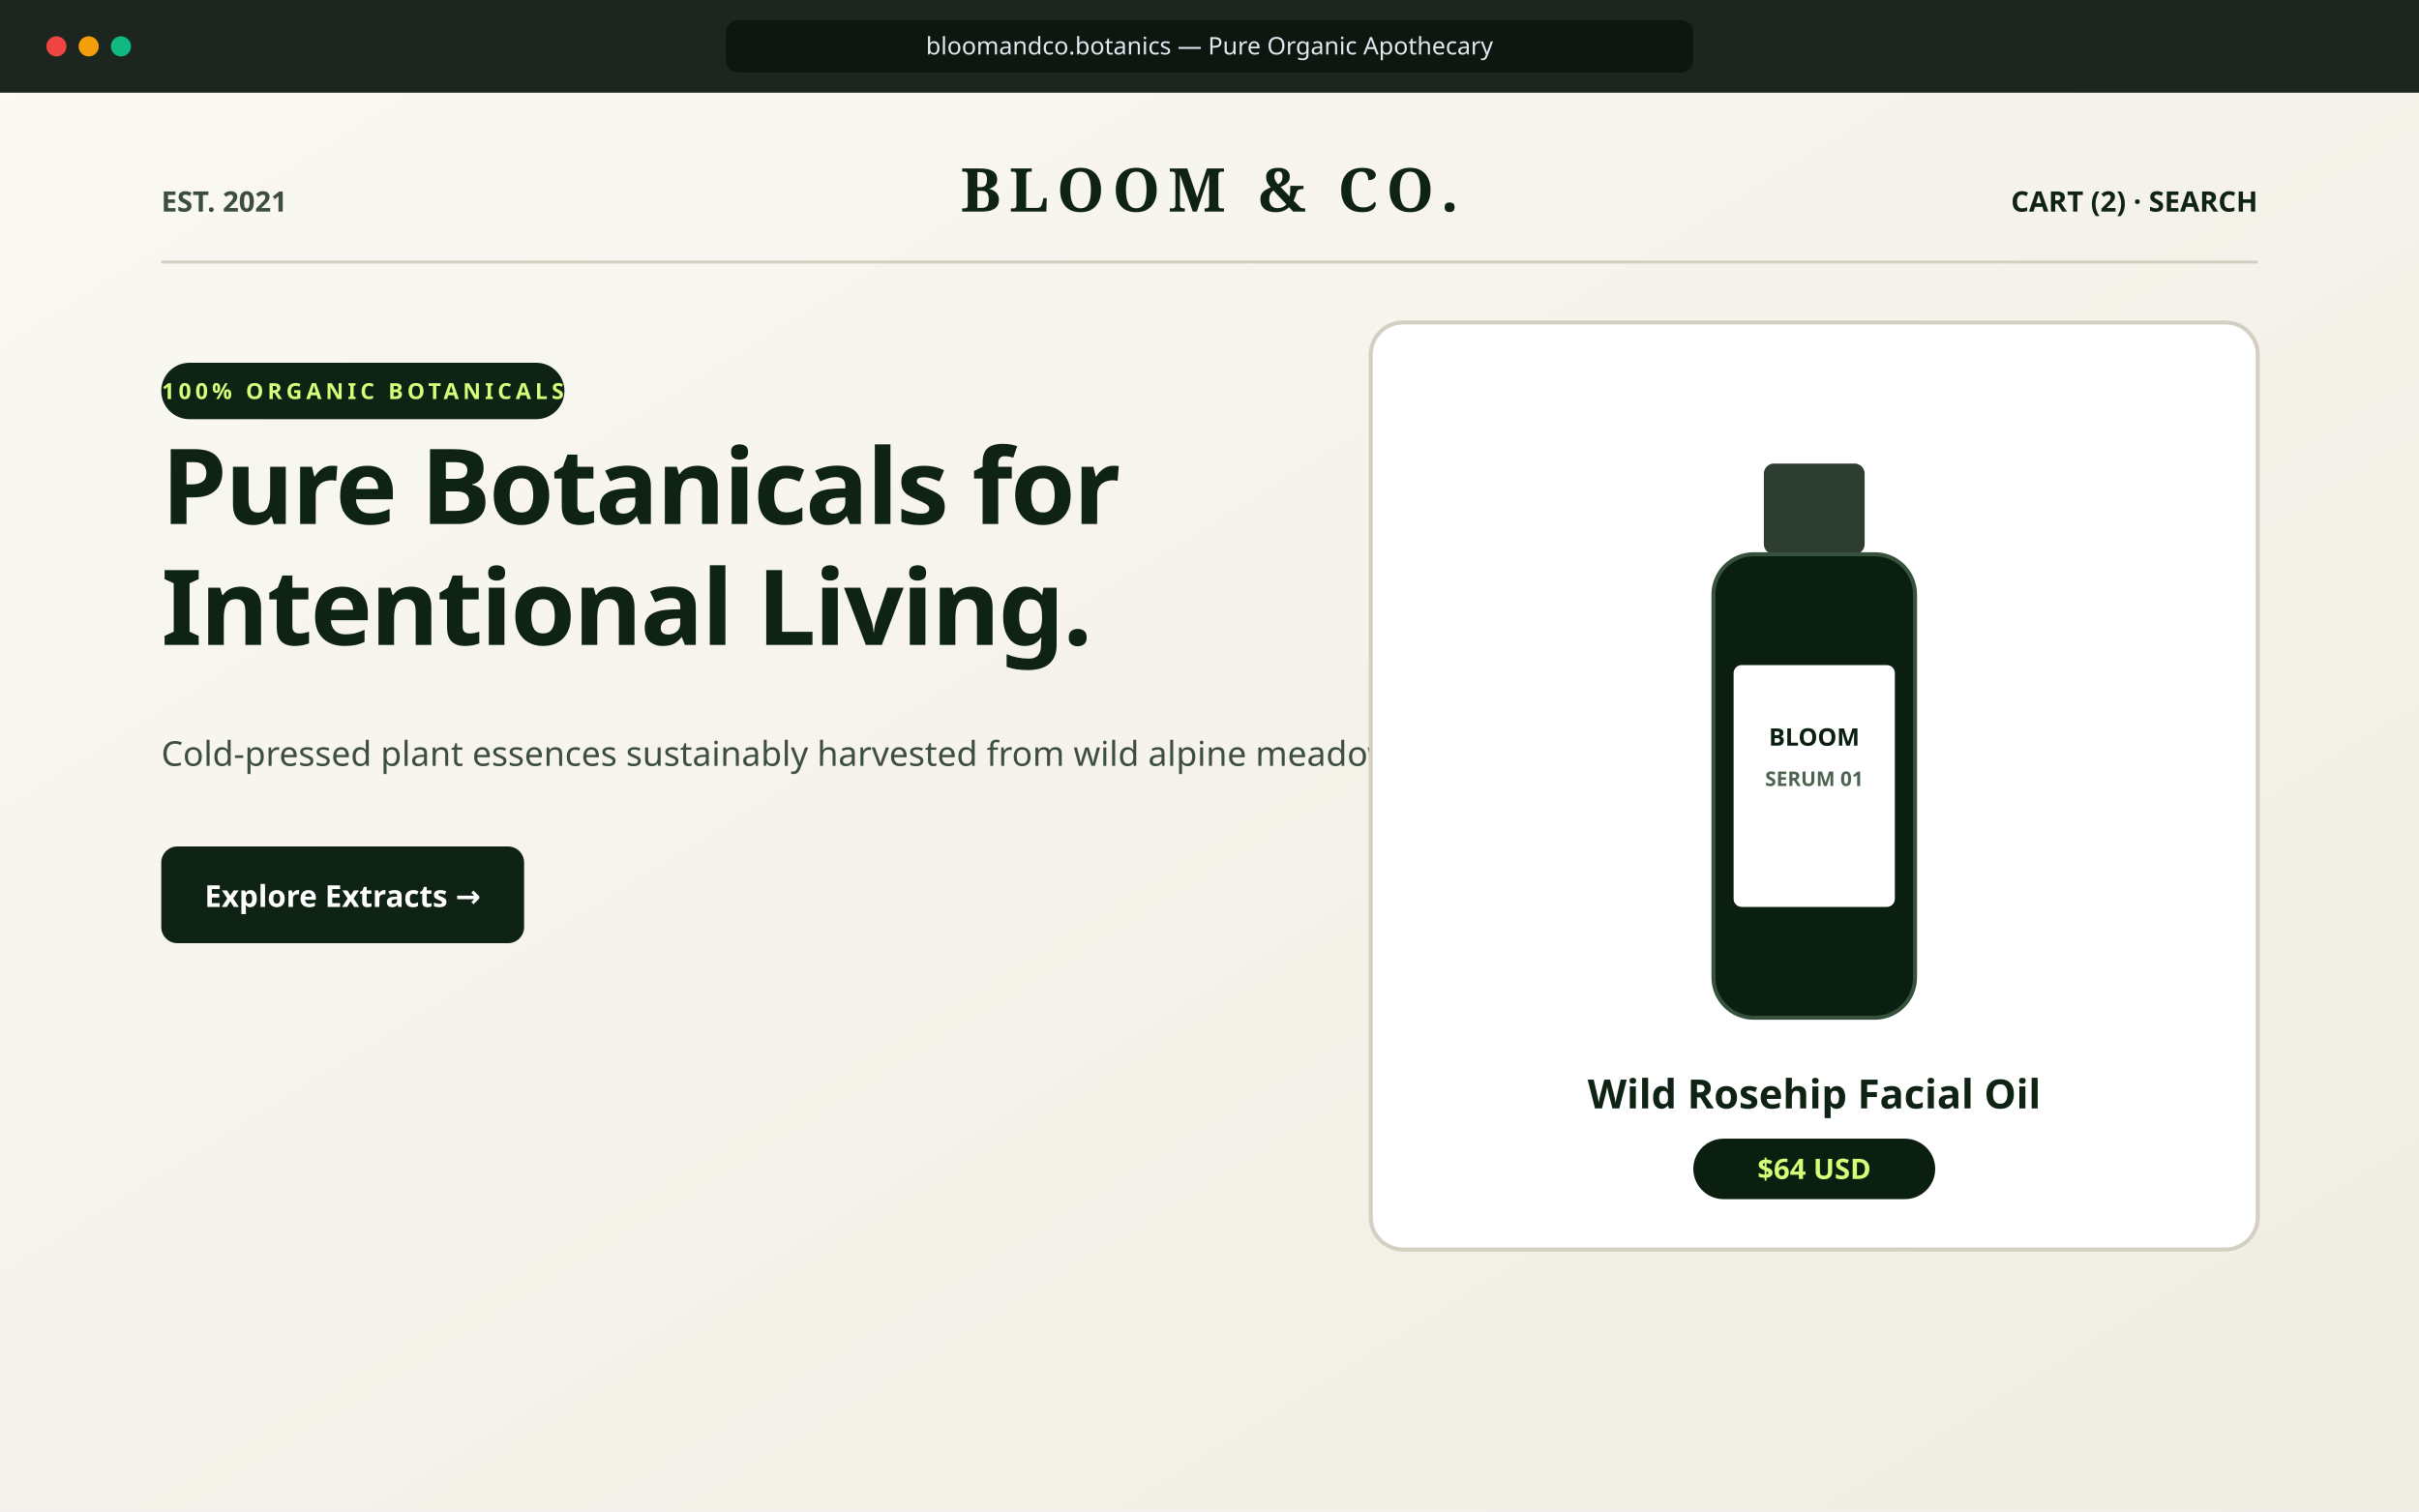
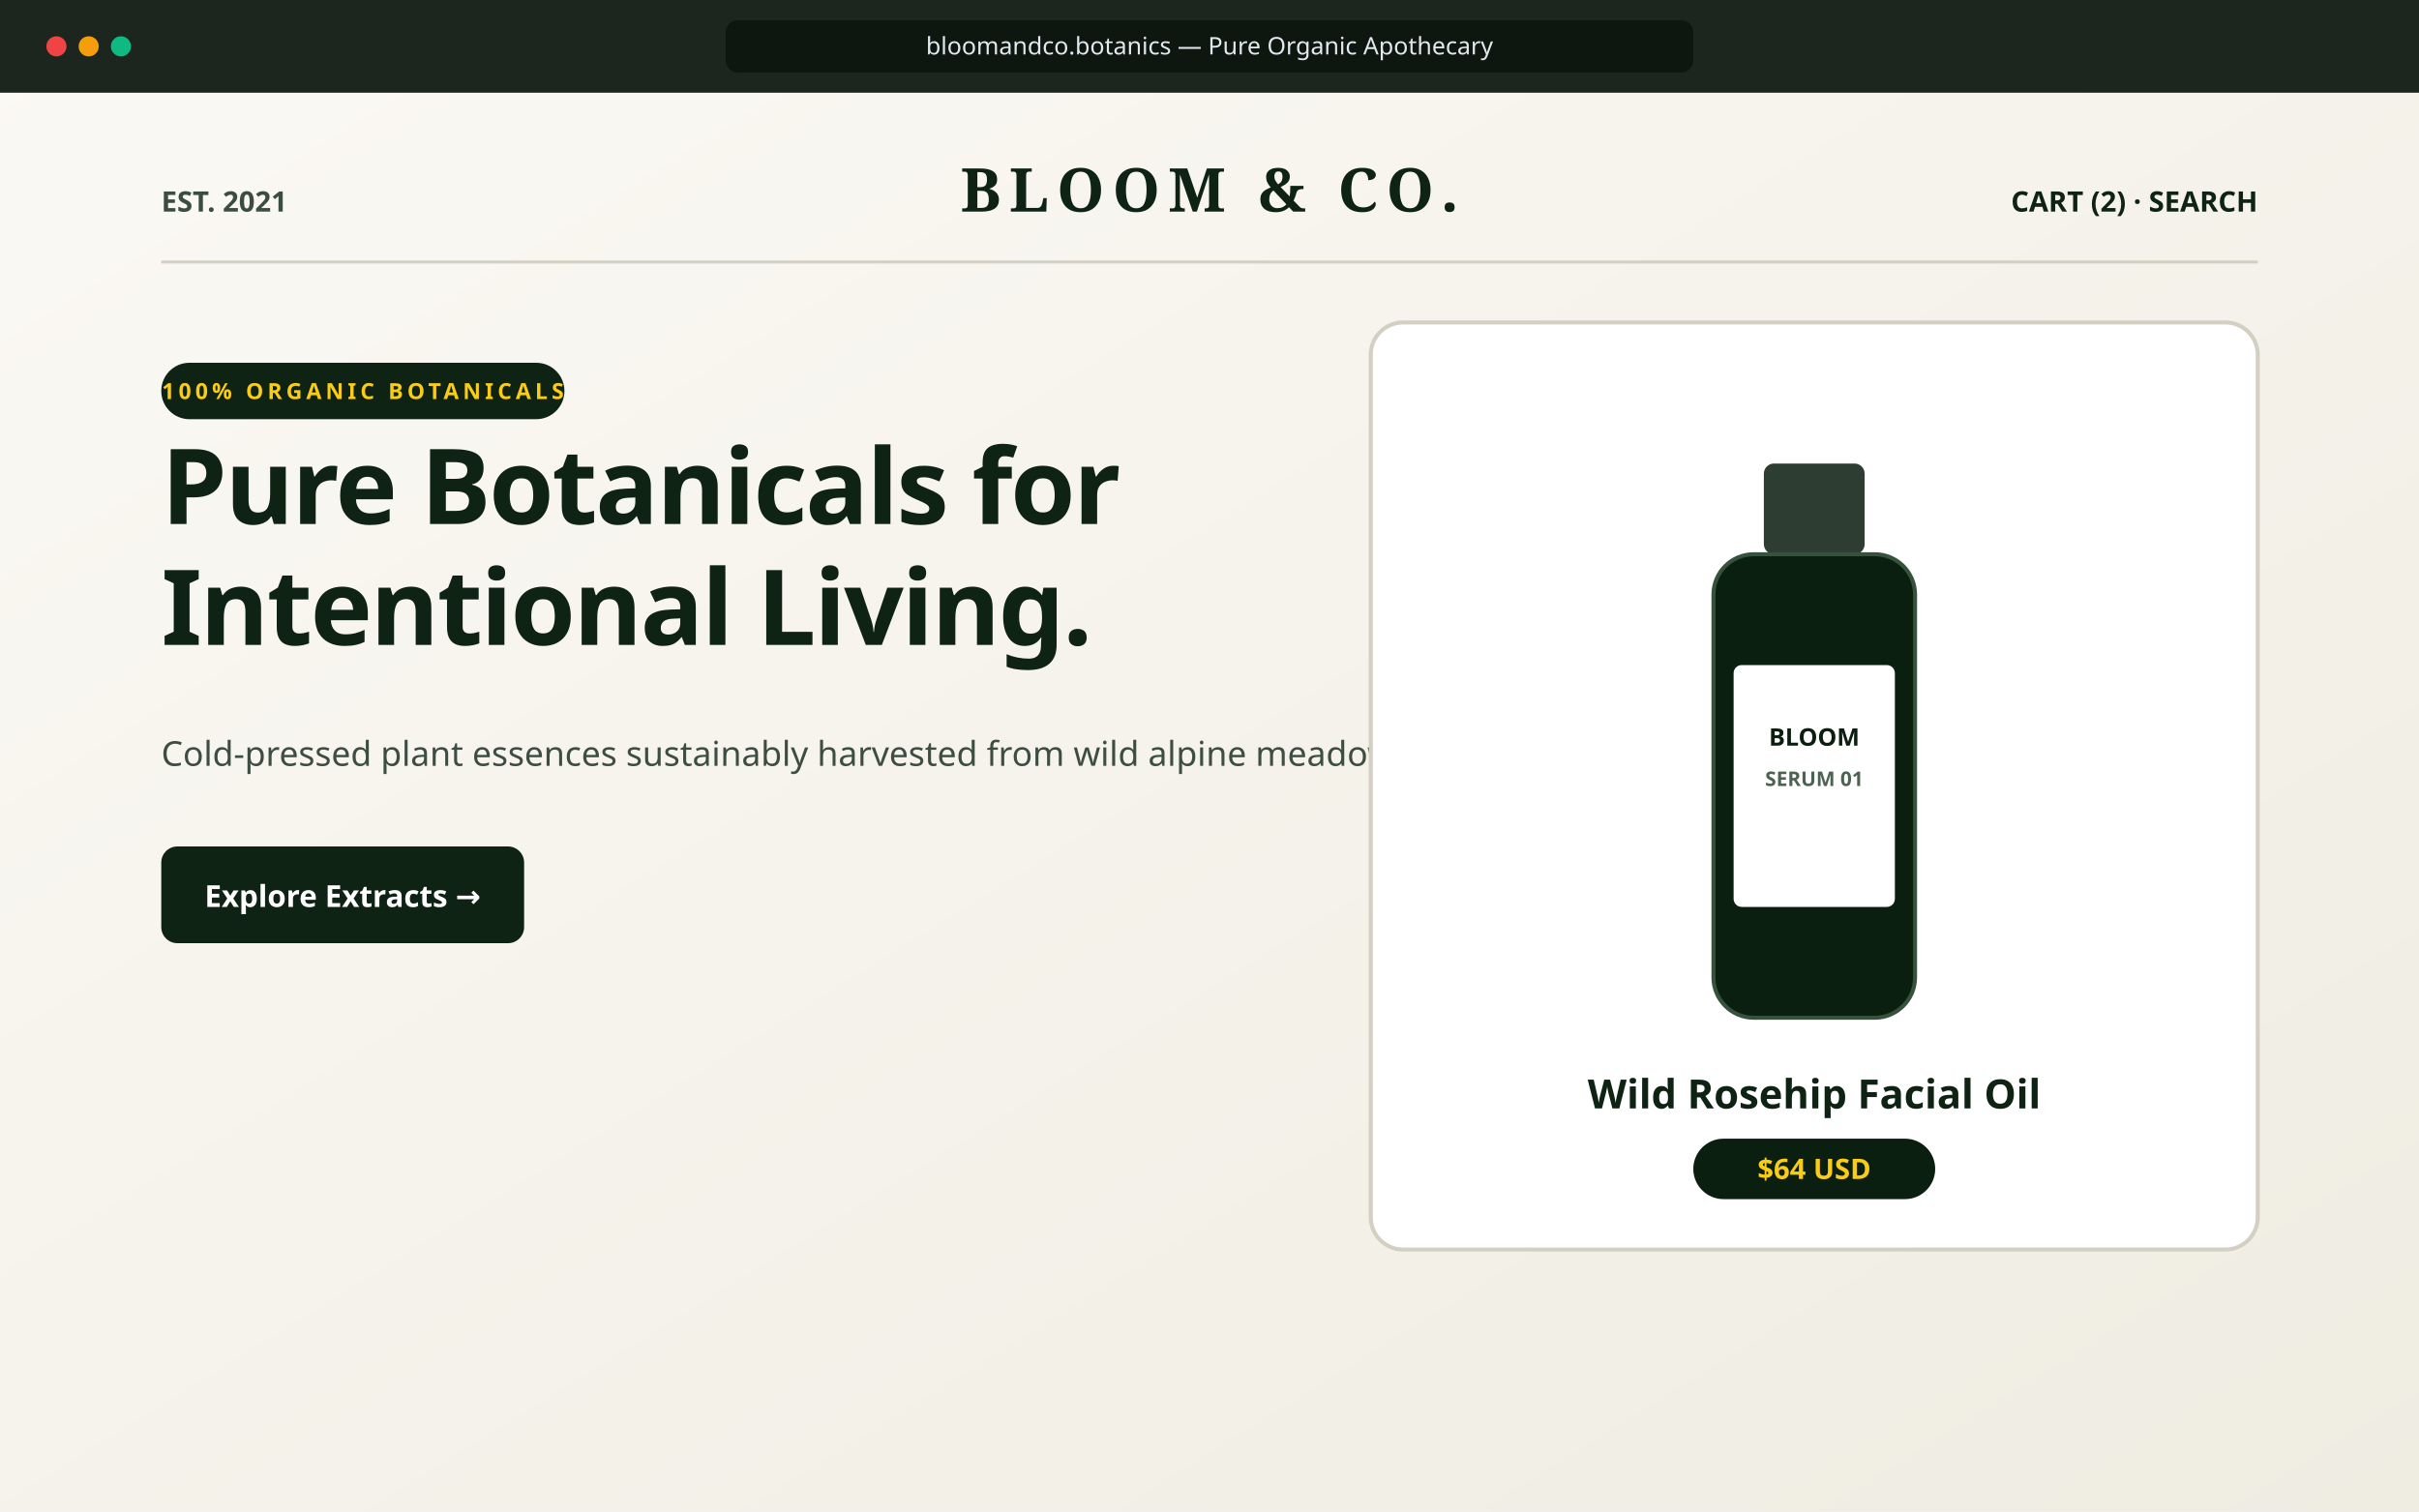
<svg xmlns="http://www.w3.org/2000/svg" viewBox="0 0 1200 750" width="1200" height="750">
  <defs>
    <linearGradient id="bloomBg" x1="0%" y1="0%" x2="100%" y2="100%">
      <stop offset="0%" stop-color="#FBF9F4" />
      <stop offset="100%" stop-color="#EFECE2" />
    </linearGradient>
  </defs>
  <rect width="1200" height="750" fill="url(#bloomBg)" />
  <rect width="1200" height="46" fill="#1C261E" />
  <circle cx="28" cy="23" r="5" fill="#EF4444" />
  <circle cx="44" cy="23" r="5" fill="#F59E0B" />
  <circle cx="60" cy="23" r="5" fill="#10B981" />
  <rect x="360" y="10" width="480" height="26" rx="6" fill="#0E1610" />
  <text x="600" y="27" fill="#E2E8F0" font-family="system-ui, sans-serif" font-size="12" text-anchor="middle">bloomandco.botanics — Pure Organic Apothecary</text>
  <text x="600" y="105" fill="#0E2314" font-family="'Outfit', serif, system-ui" font-weight="800" font-size="30" text-anchor="middle" letter-spacing="4">BLOOM &amp; CO.</text>
  <text x="80" y="105" fill="#3A4D3E" font-family="'Outfit', system-ui" font-size="14" font-weight="600">EST. 2021</text>
  <text x="1120" y="105" fill="#0E2314" font-family="'Outfit', system-ui" font-size="14" font-weight="700" text-anchor="end">CART (2) · SEARCH</text>
  <line x1="80" y1="130" x2="1120" y2="130" stroke="#D3CFC3" stroke-width="1.5" />
  <g transform="translate(80, 180)">
    <rect x="0" y="0" width="200" height="28" rx="14" fill="#0E2314" />
-     <text x="100" y="18" fill="#D4FF78" font-family="'Outfit', system-ui" font-size="11" font-weight="700" letter-spacing="2" text-anchor="middle">100% ORGANIC BOTANICALS</text>
+     <text x="100" y="18" fill="#FACC15" font-family="'Outfit', system-ui" font-size="11" font-weight="700" letter-spacing="2" text-anchor="middle">100% ORGANIC BOTANICALS</text>
    <text x="0" y="80" fill="#0E2314" font-family="'Outfit', system-ui" font-weight="800" font-size="52" letter-spacing="-1">Pure Botanicals for</text>
    <text x="0" y="140" fill="#0E2314" font-family="'Outfit', system-ui" font-weight="800" font-size="52" letter-spacing="-1">Intentional Living.</text>
    <text x="0" y="200" fill="#3D4E41" font-family="'Outfit', system-ui" font-size="17" font-weight="400">Cold-pressed plant essences sustainably harvested from wild alpine meadows.</text>
    <rect x="0" y="240" width="180" height="48" rx="8" fill="#0E2314" />
    <text x="90" y="270" fill="#FFFFFF" font-family="'Outfit', system-ui" font-weight="700" font-size="15" text-anchor="middle">Explore Extracts →</text>
  </g>
  <g transform="translate(680, 160)">
    <rect width="440" height="460" rx="16" fill="#FFFFFF" stroke="#D3CFC3" stroke-width="2" />
    <rect x="195" y="70" width="50" height="45" rx="5" fill="#2E3D31" />
    <rect x="170" y="115" width="100" height="230" rx="20" fill="#0A1F10" stroke="#37523C" stroke-width="2" />
    <rect x="180" y="170" width="80" height="120" rx="4" fill="#FFFFFF" />
    <text x="220" y="210" fill="#0A1F10" font-family="'Outfit', system-ui" font-size="12" font-weight="800" text-anchor="middle">BLOOM</text>
    <text x="220" y="230" fill="#4B6350" font-family="system-ui" font-size="10" font-weight="600" text-anchor="middle">SERUM 01</text>
    <text x="220" y="390" fill="#0E2314" font-family="'Outfit', system-ui" font-size="20" font-weight="800" text-anchor="middle">Wild Rosehip Facial Oil</text>
    <rect x="160" y="405" width="120" height="30" rx="15" fill="#0A1F10" />
-     <text x="220" y="425" fill="#D4FF78" font-family="'Outfit', system-ui" font-size="14" font-weight="700" text-anchor="middle">$64 USD</text>
+     <text x="220" y="425" fill="#FACC15" font-family="'Outfit', system-ui" font-size="14" font-weight="700" text-anchor="middle">$64 USD</text>
  </g>
</svg>
